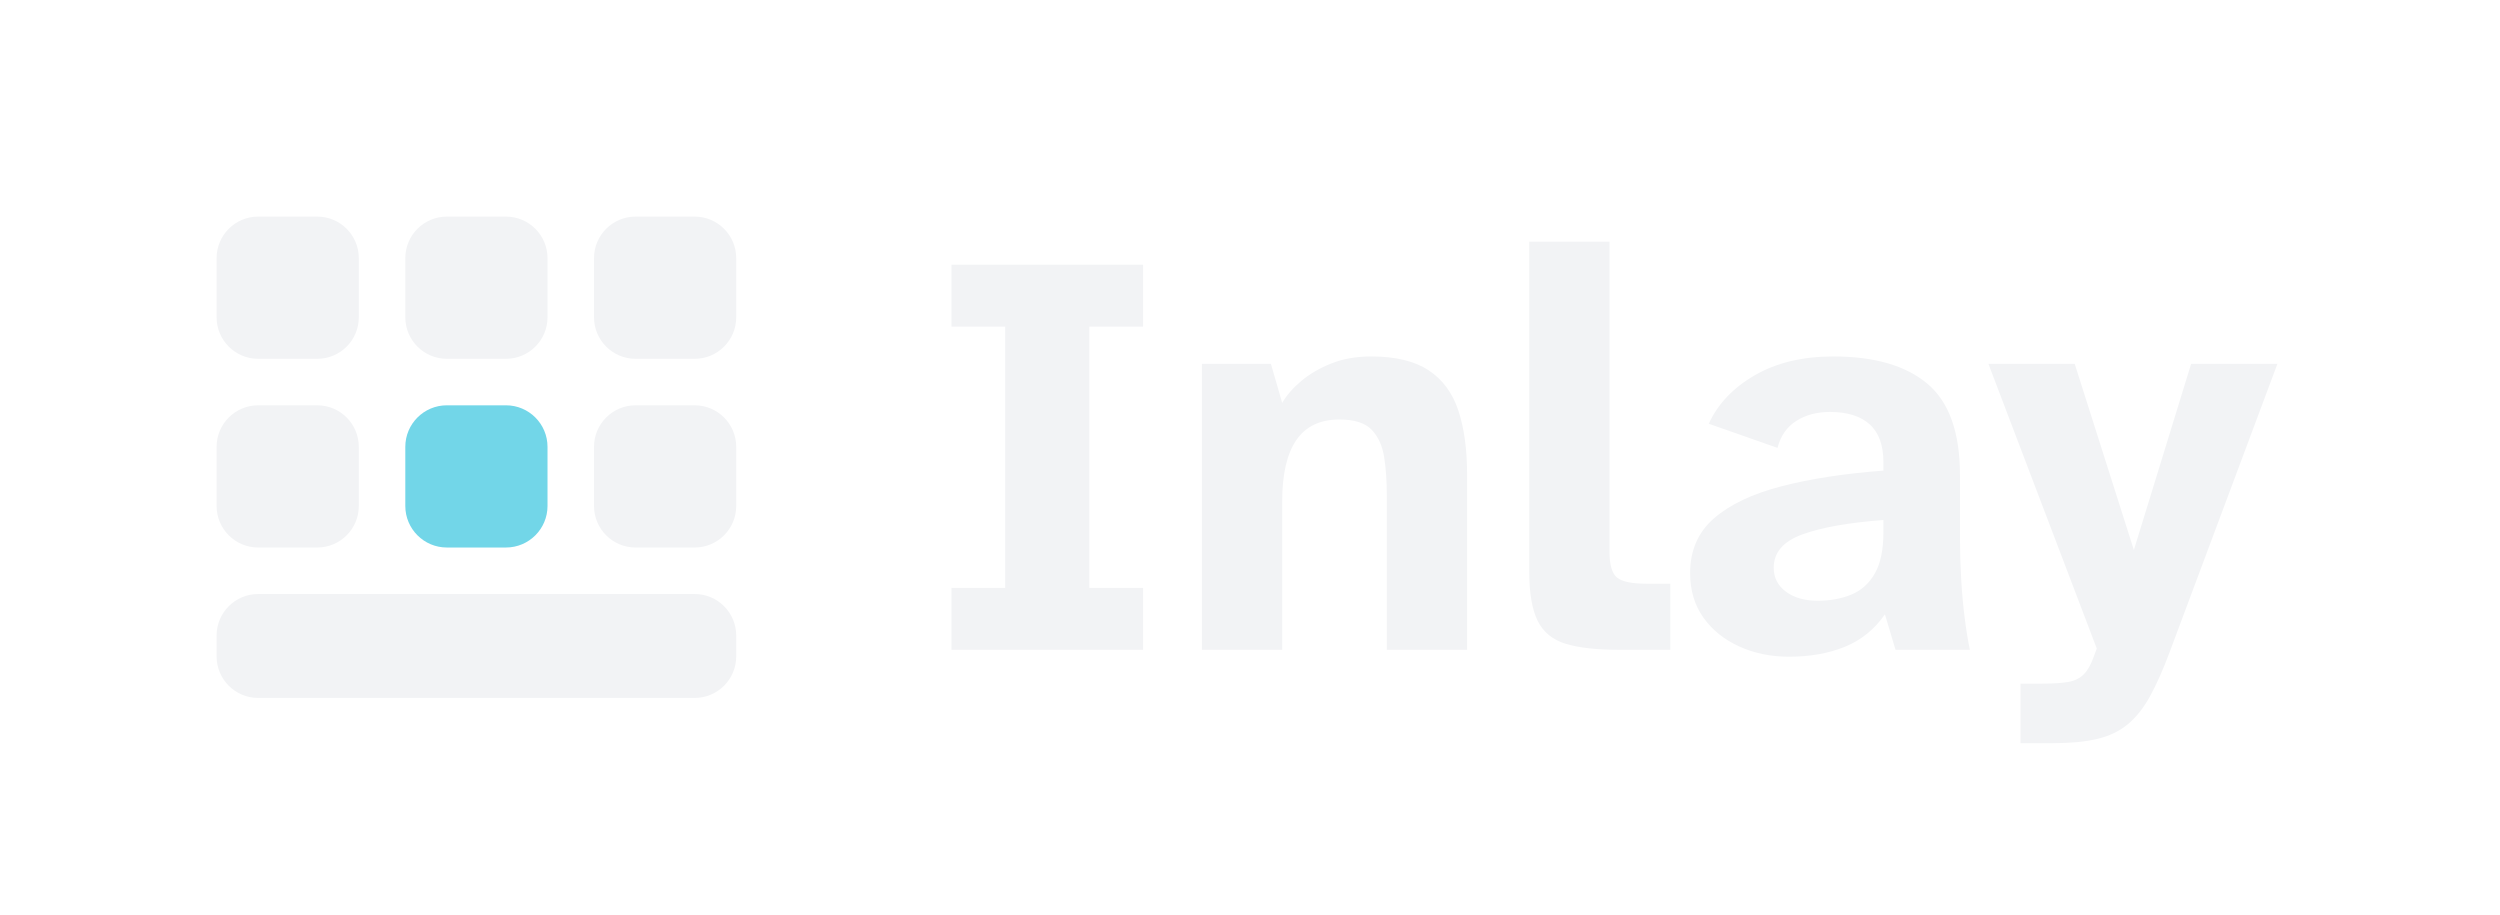
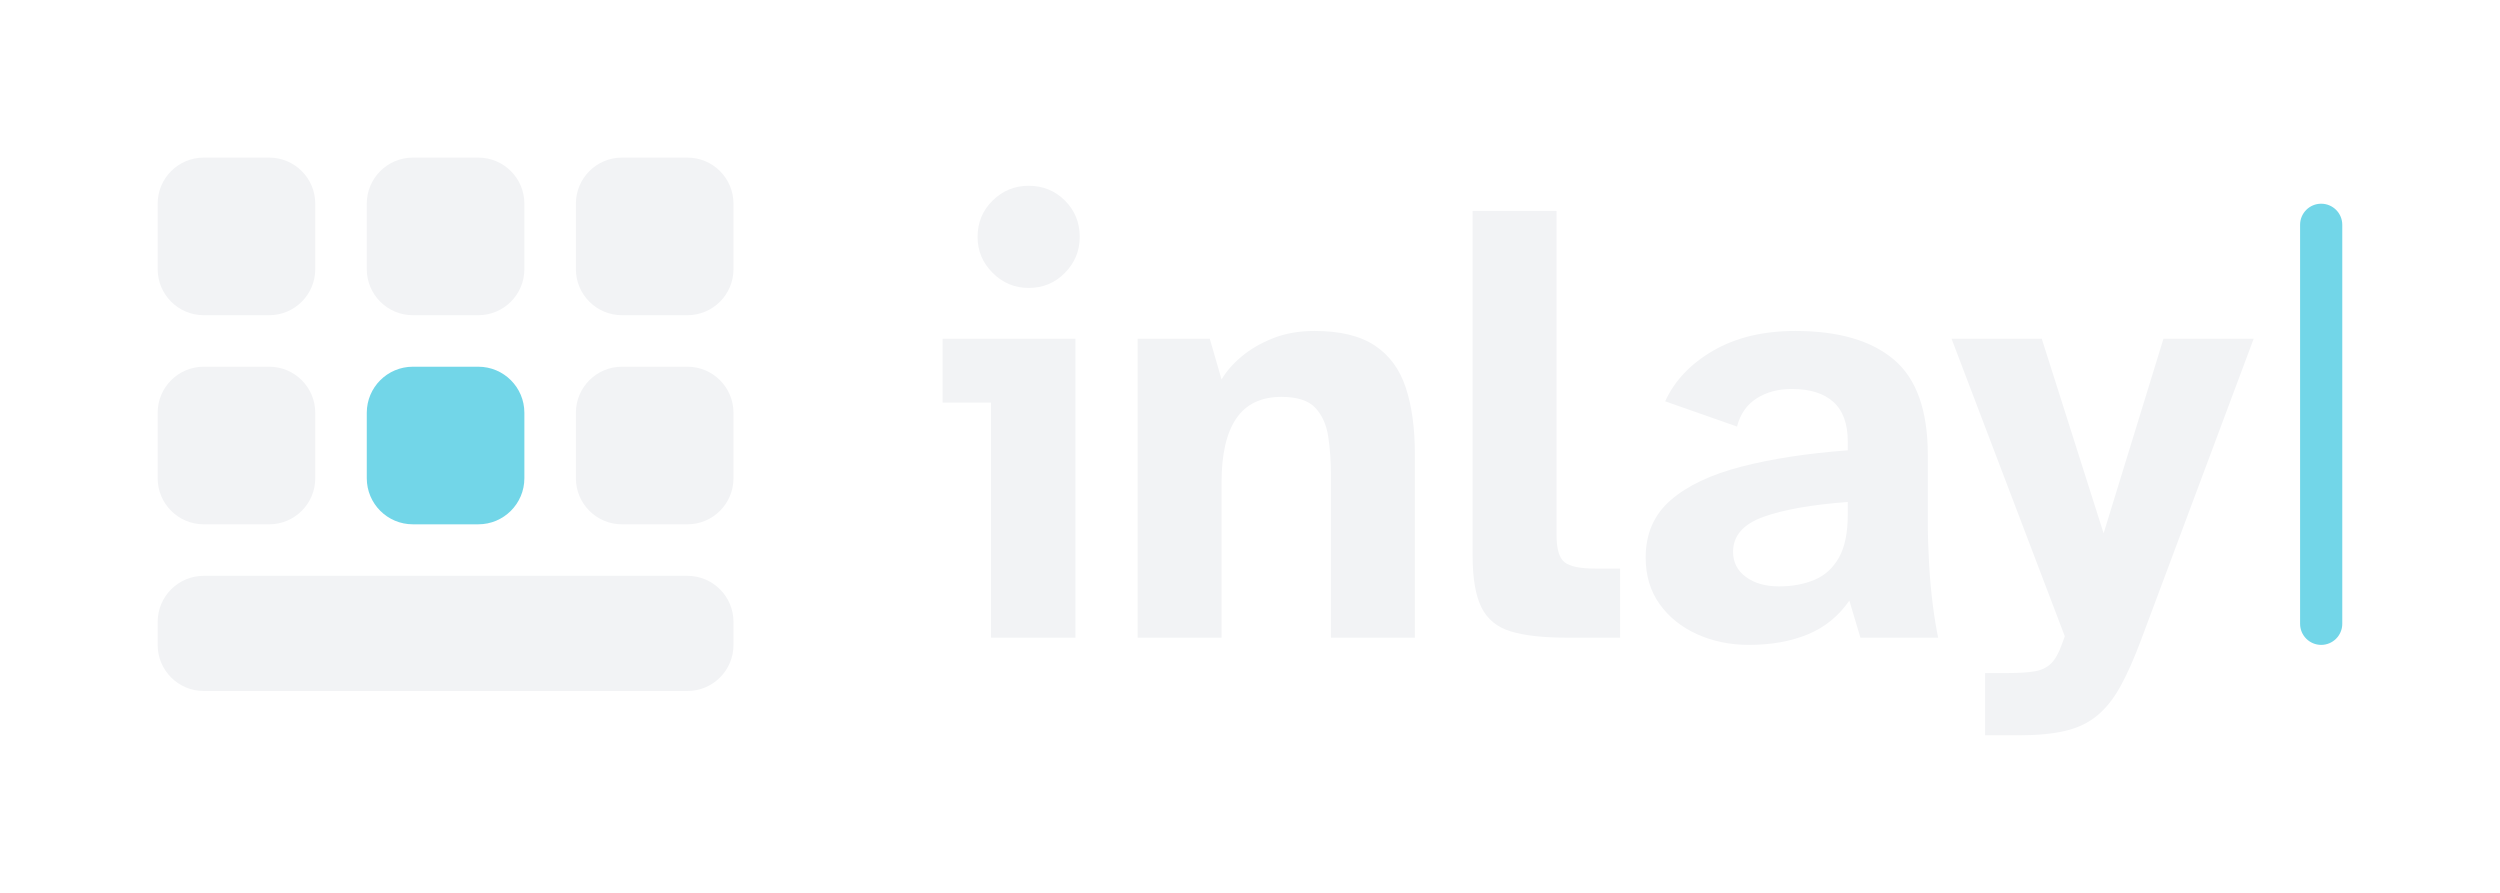
- <svg xmlns="http://www.w3.org/2000/svg" viewBox="-22.5 -22.5 259.7 95.0">
-   <g transform="scale(1.1364) translate(-30.25,-31.5)">
+ <svg xmlns="http://www.w3.org/2000/svg" viewBox="-1543 -1058 4148 1481">
+   <g transform="translate(-1281.4,-796.5) scale(20.1136) translate(-30.25,-31.5)">
    <path fill="#F2F3F5" d="M34.05,31.5H39.45A3.8,3.8 0 0 1 43.25,35.3V40.7A3.8,3.8 0 0 1 39.45,44.5H34.05A3.8,3.8 0 0 1 30.25,40.7V35.3A3.8,3.8 0 0 1 34.05,31.5Z M51.3,31.5H56.7A3.8,3.8 0 0 1 60.5,35.3V40.7A3.8,3.8 0 0 1 56.7,44.5H51.3A3.8,3.8 0 0 1 47.5,40.7V35.3A3.8,3.8 0 0 1 51.3,31.5Z M68.55,31.5H73.95A3.8,3.8 0 0 1 77.75,35.3V40.7A3.8,3.8 0 0 1 73.95,44.5H68.55A3.8,3.8 0 0 1 64.75,40.7V35.3A3.8,3.8 0 0 1 68.55,31.5Z M34.05,48.75H39.45A3.8,3.8 0 0 1 43.25,52.55V57.95A3.8,3.8 0 0 1 39.45,61.75H34.05A3.8,3.8 0 0 1 30.25,57.95V52.55A3.8,3.8 0 0 1 34.05,48.75Z M68.55,48.75H73.95A3.8,3.8 0 0 1 77.75,52.55V57.95A3.8,3.8 0 0 1 73.95,61.75H68.55A3.8,3.8 0 0 1 64.75,57.95V52.55A3.8,3.8 0 0 1 68.55,48.75Z M34.05,66H73.95A3.8,3.8 0 0 1 77.75,69.8V71.7A3.8,3.8 0 0 1 73.95,75.5H34.05A3.8,3.8 0 0 1 30.25,71.7V69.8A3.8,3.8 0 0 1 34.05,66Z" />
    <path fill="#72D6E8" d="M51.3,48.75H56.7A3.8,3.8 0 0 1 60.5,52.55V57.95A3.8,3.8 0 0 1 56.7,61.75H51.3A3.8,3.8 0 0 1 47.5,57.95V52.55A3.8,3.8 0 0 1 51.3,48.75Z" />
  </g>
-   <g fill="#F2F3F5" transform="translate(73.58,45.00) scale(0.05988,-0.05988)">
-     <path transform="translate(0,0)" d="M46.063 0V107.375H139.25V560.625H46.063V668H378.437V560.625H285.25V107.375H378.437V0Z" />
-     <path transform="translate(424,0)" d="M56.563 0V496H176.25L195.812 428.312Q207.375 448.25 228.875 466.344Q250.375 484.437 280.875 496.656Q311.375 508.875 350.125 508.875Q413.375 508.875 449.781 484.875Q486.187 460.875 501.375 415.125Q516.562 369.375 516.562 304.25V0H377.313V268.688Q377.313 304.25 372.75 333.906Q368.188 363.563 351.188 381.531Q334.188 399.5 295.125 399.5Q244.687 399.5 220.25 363.688Q195.812 327.875 195.812 257.625V0Z" />
-     <path transform="translate(995,0)" d="M208.937 0Q150.75 0 116.625 10.406Q82.5 20.812 67.938 50.375Q53.375 79.937 53.375 135.875V708H192.625V170.25Q192.625 135.812 205.781 125.219Q218.937 114.625 256.75 114.625H298.062V0Z" />
-     <path transform="translate(1303,0)" d="M195.875 -12Q148.875 -12 109.781 5.719Q70.688 23.437 47.594 55.75Q24.5 88.062 24.5 133.062Q24.5 192.062 65.906 228.062Q107.313 264.062 183 283.656Q258.688 303.25 359.813 310.812V325.5Q359.813 369.563 335.969 391.094Q312.125 412.625 266.937 412.625Q233.125 412.625 208.594 397Q184.062 381.375 176.062 350.25L56.875 392.125Q80.125 443.437 136.5 476.156Q192.875 508.875 272.875 508.875Q379.937 508.875 436.281 461.406Q492.625 413.937 492.625 303V192.687Q492.625 159 494.719 122.656Q496.812 86.312 500.906 54.344Q505 22.375 509.812 0H380.813L362.438 61.5Q335.75 22.875 293.438 5.438Q251.125 -12 195.875 -12ZM245.75 85.062Q278.437 85.062 304.312 95.812Q330.188 106.562 345 132.562Q359.813 158.562 359.813 204V225.125Q269.437 218.375 219.469 200.281Q169.5 182.188 169.5 142.375Q169.5 116.5 190.719 100.781Q211.937 85.062 245.75 85.062Z" />
-     <path transform="translate(1835,0)" d="M65.687 -162V-58.75H101.812Q131.812 -58.75 148.5 -55.781Q165.187 -52.813 175.375 -42.594Q185.562 -32.375 192.937 -11.313L197.937 2.25L10 496H159.687L262.312 173.062L361.625 496H511.312L324.312 -4.125Q307.25 -49.813 290.406 -80.469Q273.562 -111.125 251.812 -129.156Q230.062 -147.188 198.906 -154.594Q167.75 -162 122.5 -162Z" />
+   <g transform="scale(1,-1)">
+     <g fill="#F2F3F5">
+       <path transform="translate(0,0)" d="M101.312 0V390H20.938V496H241.375V0ZM163.75 580.25Q129 580.25 104 605.25Q79 630.25 79 664.809Q79 700.75 104 725.25Q129 749.75 163.559 749.75Q199.5 749.75 224 725.145Q248.5 700.54 248.5 665Q248.5 630.25 223.895 605.25Q199.29 580.25 163.75 580.25Z" />
+     </g>
+     <g fill="#F2F3F5">
+       <path transform="translate(288,0)" d="M56.563 0V496H176.25L195.812 428.312Q207.375 448.25 228.875 466.344Q250.375 484.437 280.875 496.656Q311.375 508.875 350.125 508.875Q413.375 508.875 449.781 484.875Q486.187 460.875 501.375 415.125Q516.562 369.375 516.562 304.25V0H377.313V268.688Q377.313 304.25 372.75 333.906Q368.188 363.563 351.188 381.531Q334.188 399.5 295.125 399.5Q244.687 399.5 220.25 363.688Q195.812 327.875 195.812 257.625V0Z" />
+     </g>
+     <g fill="#F2F3F5">
+       <path transform="translate(847,0)" d="M208.937 0Q150.75 0 116.625 10.406Q82.5 20.812 67.938 50.375Q53.375 79.937 53.375 135.875V708H192.625V170.25Q192.625 135.812 205.781 125.219Q218.937 114.625 256.75 114.625H298.062V0Z" />
+     </g>
+     <g fill="#F2F3F5">
+       <path transform="translate(1163,0)" d="M195.875 -12Q148.875 -12 109.781 5.719Q70.688 23.437 47.594 55.75Q24.5 88.062 24.5 133.062Q24.5 192.062 65.906 228.062Q107.313 264.062 183 283.656Q258.688 303.25 359.813 310.812V325.5Q359.813 369.563 335.969 391.094Q312.125 412.625 266.937 412.625Q233.125 412.625 208.594 397Q184.062 381.375 176.062 350.25L56.875 392.125Q80.125 443.437 136.5 476.156Q192.875 508.875 272.875 508.875Q379.937 508.875 436.281 461.406Q492.625 413.937 492.625 303V192.687Q492.625 159 494.719 122.656Q496.812 86.312 500.906 54.344Q505 22.375 509.812 0H380.813L362.438 61.5Q335.75 22.875 293.438 5.438Q251.125 -12 195.875 -12ZM245.75 85.062Q278.437 85.062 304.312 95.812Q330.188 106.562 345 132.562Q359.813 158.562 359.813 204V225.125Q269.437 218.375 219.469 200.281Q169.5 182.188 169.5 142.375Q169.5 116.5 190.719 100.781Q211.937 85.062 245.75 85.062Z" />
+     </g>
+     <g fill="#F2F3F5">
+       <path transform="translate(1685,0)" d="M65.687 -162V-58.75H101.812Q131.812 -58.75 148.5 -55.781Q165.187 -52.813 175.375 -42.594Q185.562 -32.375 192.937 -11.313L197.937 2.25L10 496H159.687L262.312 173.062L361.625 496H511.312L324.312 -4.125Q307.25 -49.813 290.406 -80.469Q273.562 -111.125 251.812 -129.156Q230.062 -147.188 198.906 -154.594Q167.75 -162 122.5 -162Z" />
+     </g>
+     <rect x="2273.3" y="-12.0" width="70" height="732.0" rx="35.0" fill="#72D6E8" />
  </g>
</svg>
